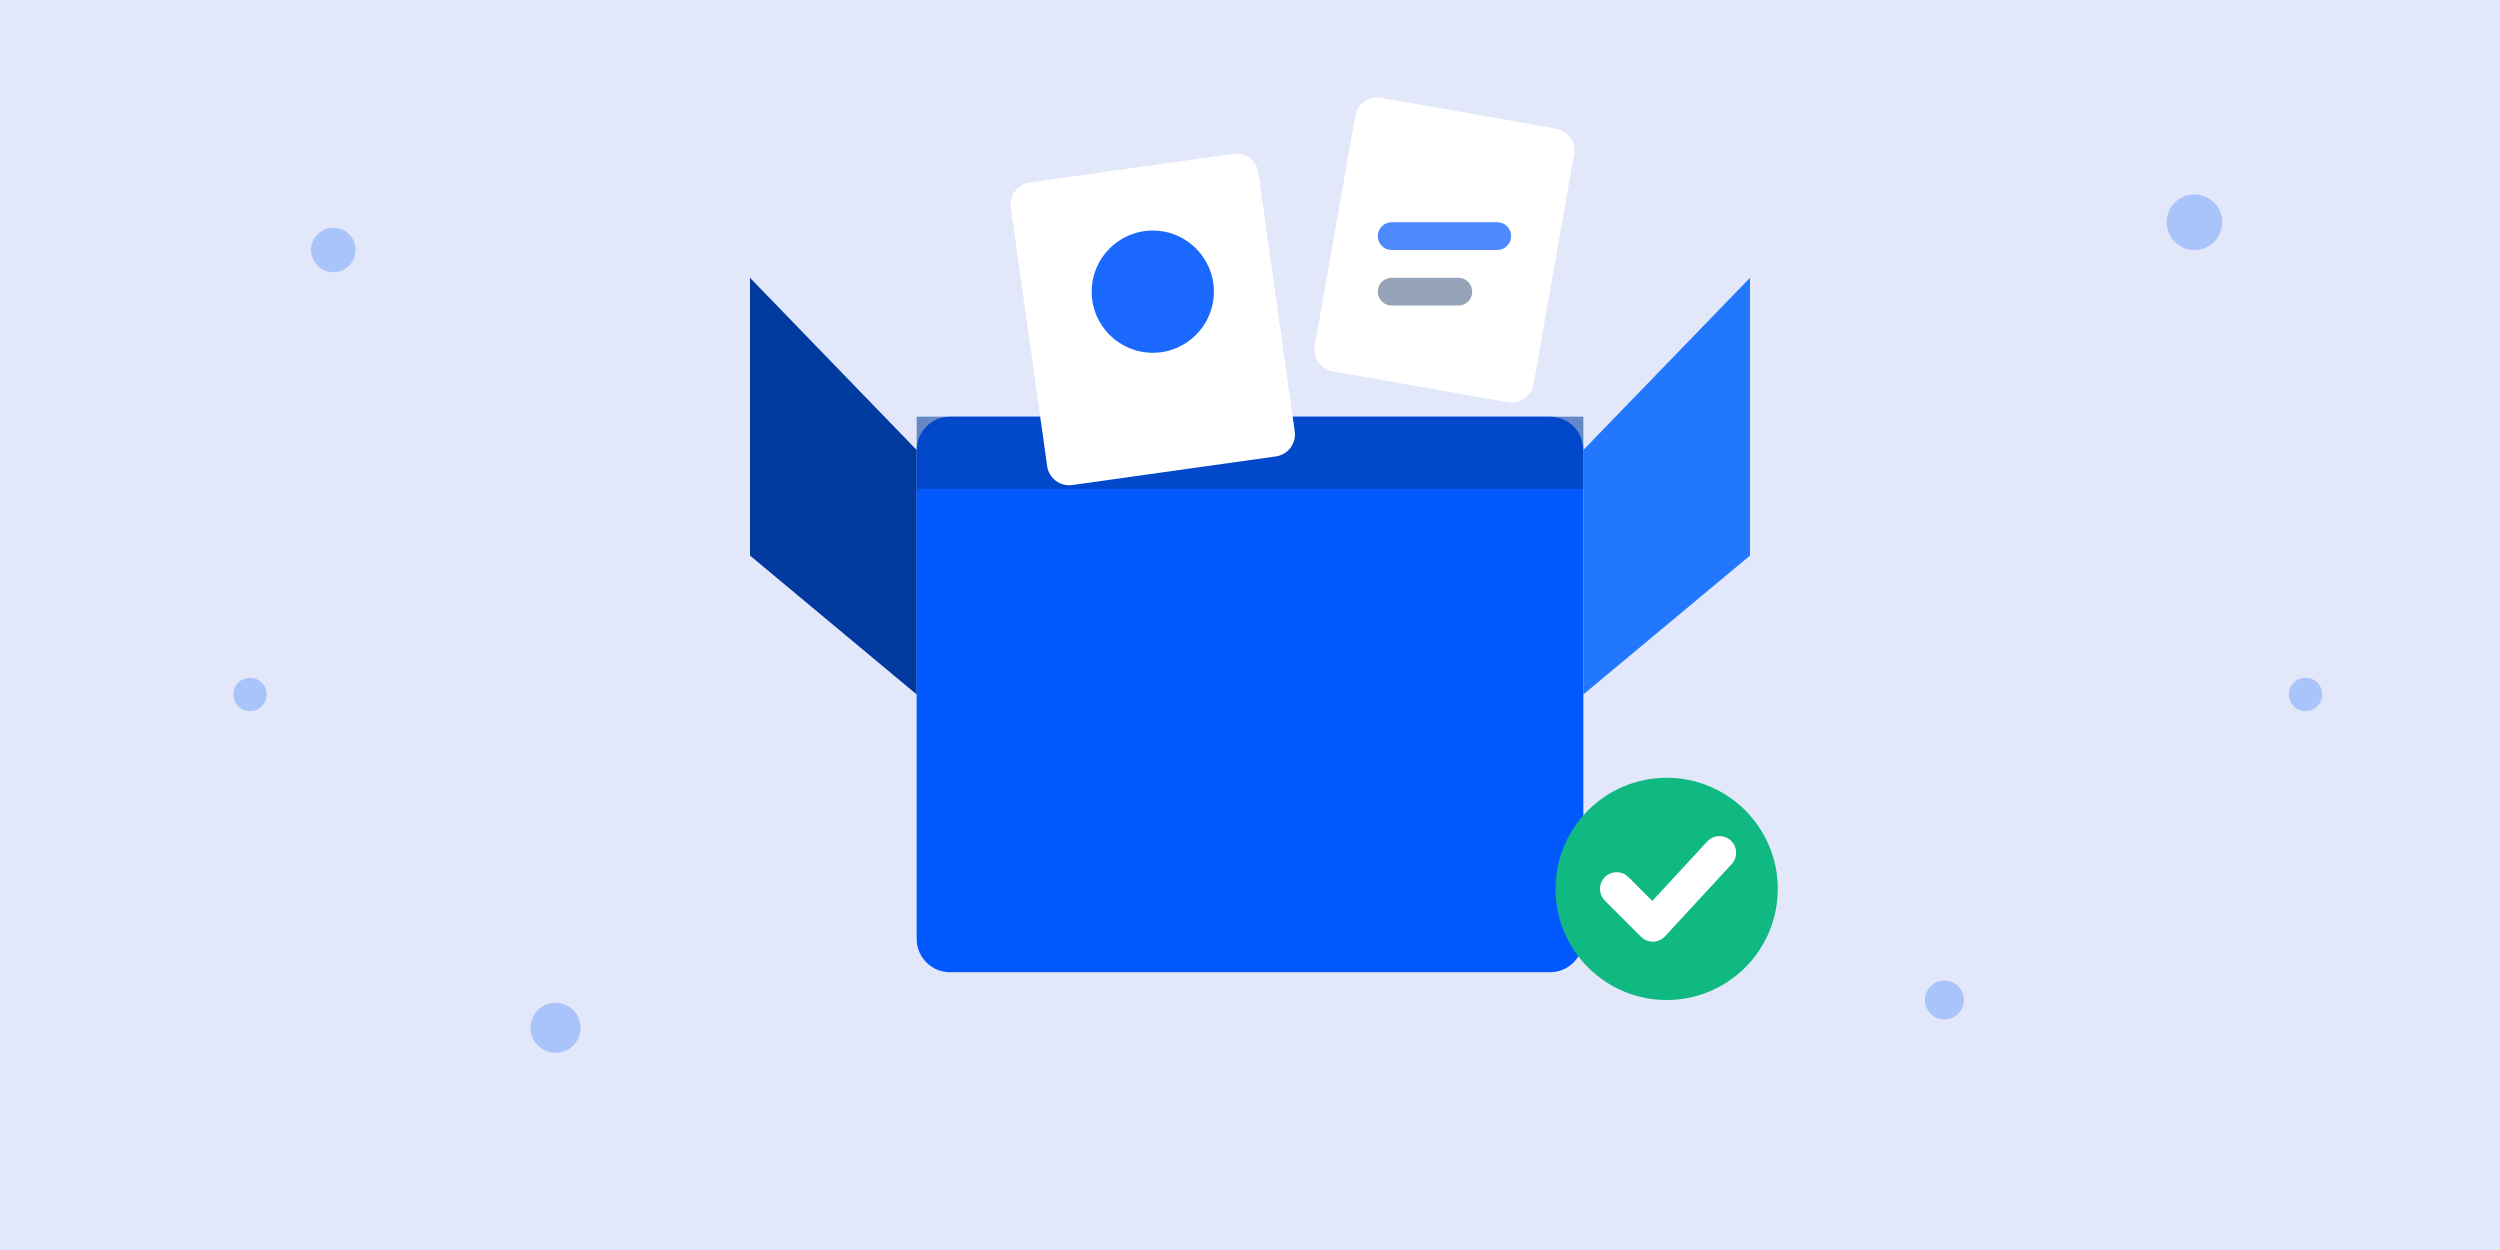
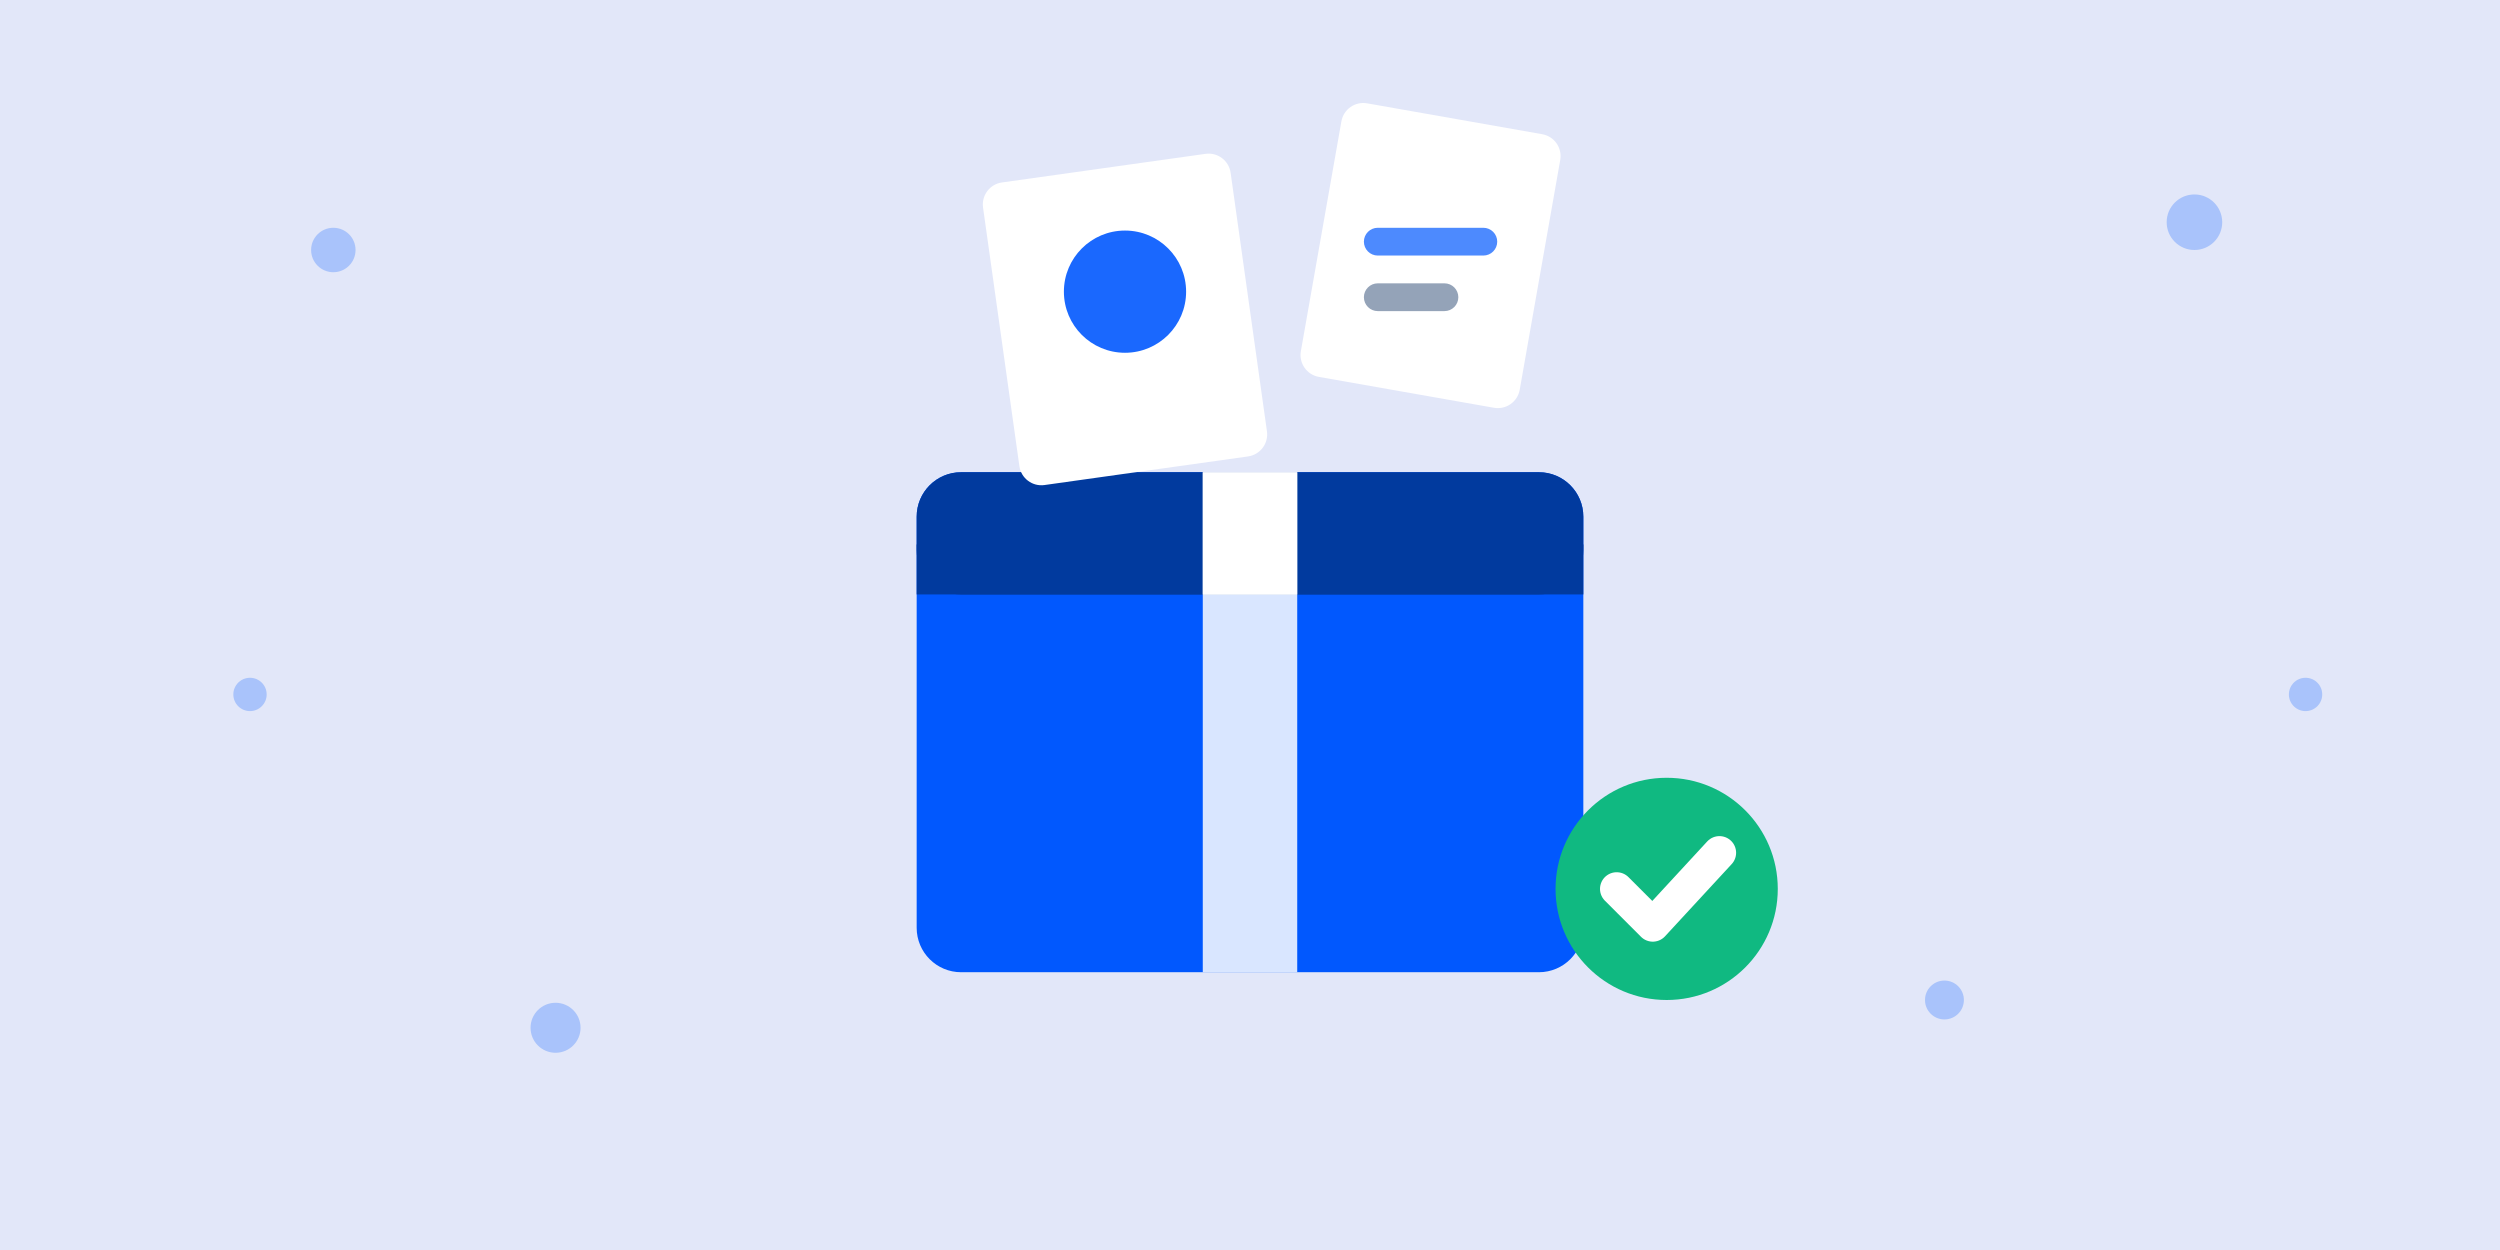
<svg xmlns="http://www.w3.org/2000/svg" width="900" height="450" viewBox="0 0 900 450">
  <rect width="900" height="450" fill="#E2E7F9" />
  <circle cx="120" cy="90" r="8" fill="#0158FE" opacity="0.25" />
  <circle cx="790" cy="80" r="10" fill="#0158FE" opacity="0.25" />
  <circle cx="700" cy="360" r="7" fill="#0158FE" opacity="0.25" />
  <circle cx="200" cy="370" r="9" fill="#0158FE" opacity="0.25" />
  <circle cx="830" cy="250" r="6" fill="#0158FE" opacity="0.25" />
  <circle cx="90" cy="250" r="6" fill="#0158FE" opacity="0.25" />
-   <rect x="330" y="150" width="240" height="200" rx="12" fill="#0158FE" />
-   <path d="M330 162 L270 100 L270 200 L330 250 Z" fill="#013A9E" />
-   <path d="M570 162 L630 100 L630 200 L570 250 Z" fill="#2177FE" />
-   <rect x="330" y="150" width="240" height="26" fill="#013A9E" opacity="0.55" />
-   <rect x="370" y="60" width="90" height="110" rx="8" fill="#FFFFFF" transform="rotate(-8 415 115)" />
-   <circle cx="415" cy="105" r="22" fill="#0158FE" opacity="0.9" />
-   <rect x="480" y="40" width="80" height="100" rx="8" fill="#FFFFFF" transform="rotate(10 520 90)" />
-   <rect x="496" y="80" width="48" height="10" rx="5" fill="#0158FE" opacity="0.7" />
-   <rect x="496" y="100" width="34" height="10" rx="5" fill="#94A3B8" />
+   <rect x="330" y="170" width="240" height="180" rx="16" fill="#0158FE" />
+   <rect x="330" y="170" width="240" height="44" rx="16" fill="#013A9E" />
+   <rect x="330" y="196" width="240" height="18" fill="#013A9E" />
+   <rect x="433" y="170" width="34" height="180" fill="#FFFFFF" opacity="0.85" />
+   <rect x="433" y="170" width="34" height="44" fill="#FFFFFF" />
+   <rect x="360" y="60" width="90" height="110" rx="8" fill="#FFFFFF" transform="rotate(-8 405 115)" />
+   <circle cx="405" cy="105" r="22" fill="#0158FE" opacity="0.9" />
+   <rect x="475" y="42" width="80" height="100" rx="8" fill="#FFFFFF" transform="rotate(10 515 92)" />
+   <rect x="491" y="82" width="48" height="10" rx="5" fill="#0158FE" opacity="0.7" />
+   <rect x="491" y="102" width="34" height="10" rx="5" fill="#94A3B8" />
  <circle cx="600" cy="320" r="40" fill="#10B981" />
  <path d="M582 320l13 13 24-26" stroke="#fff" stroke-width="12" fill="none" stroke-linecap="round" stroke-linejoin="round" />
</svg>
